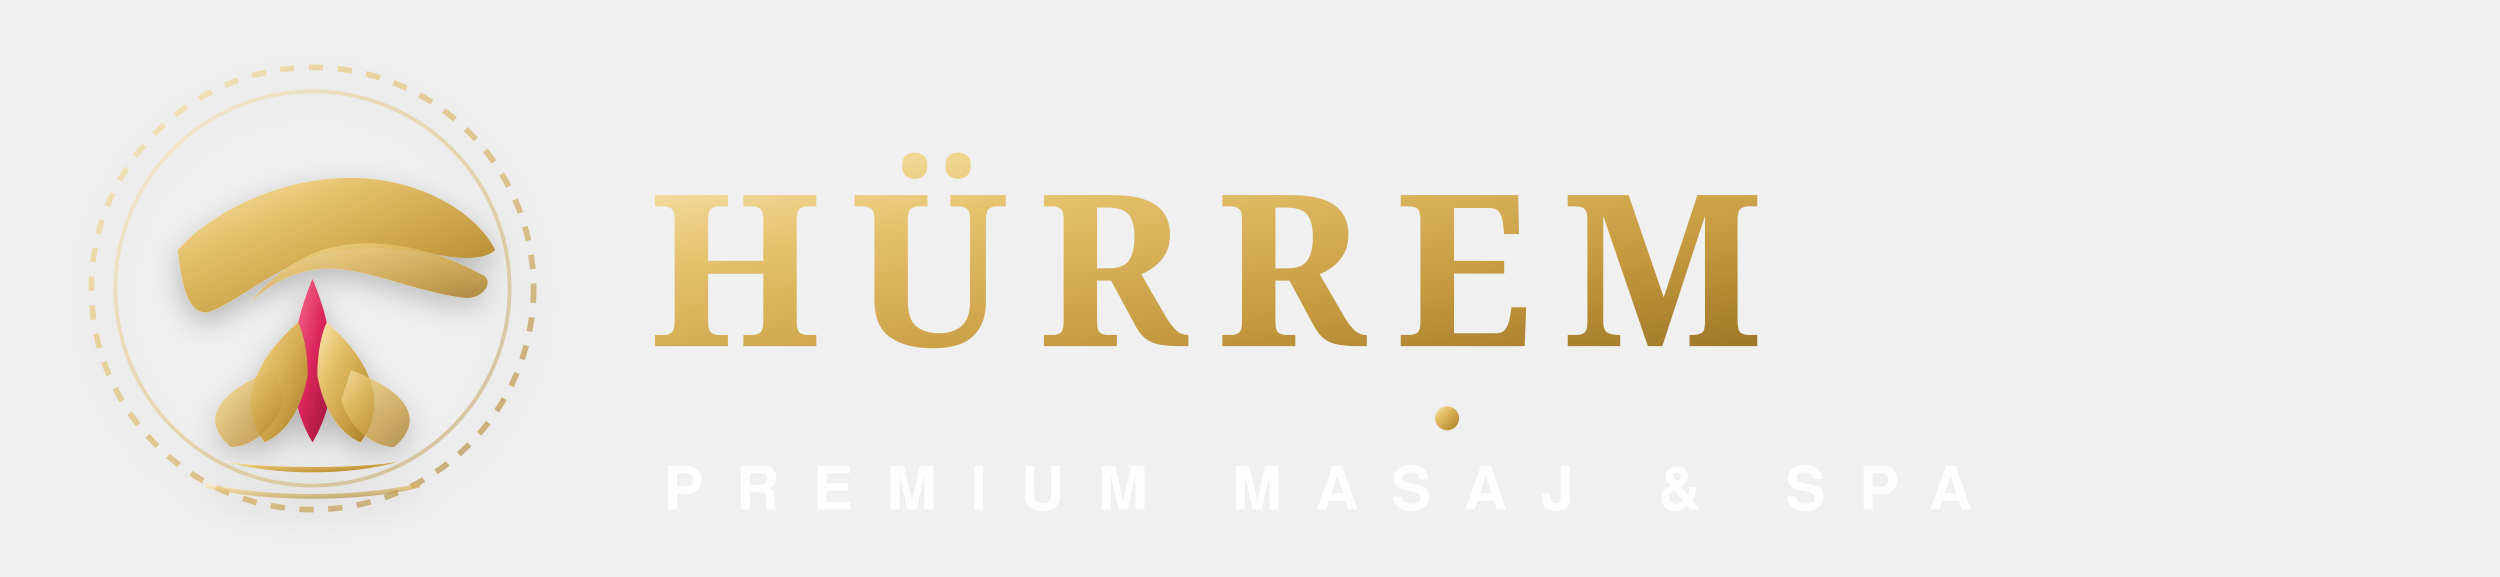
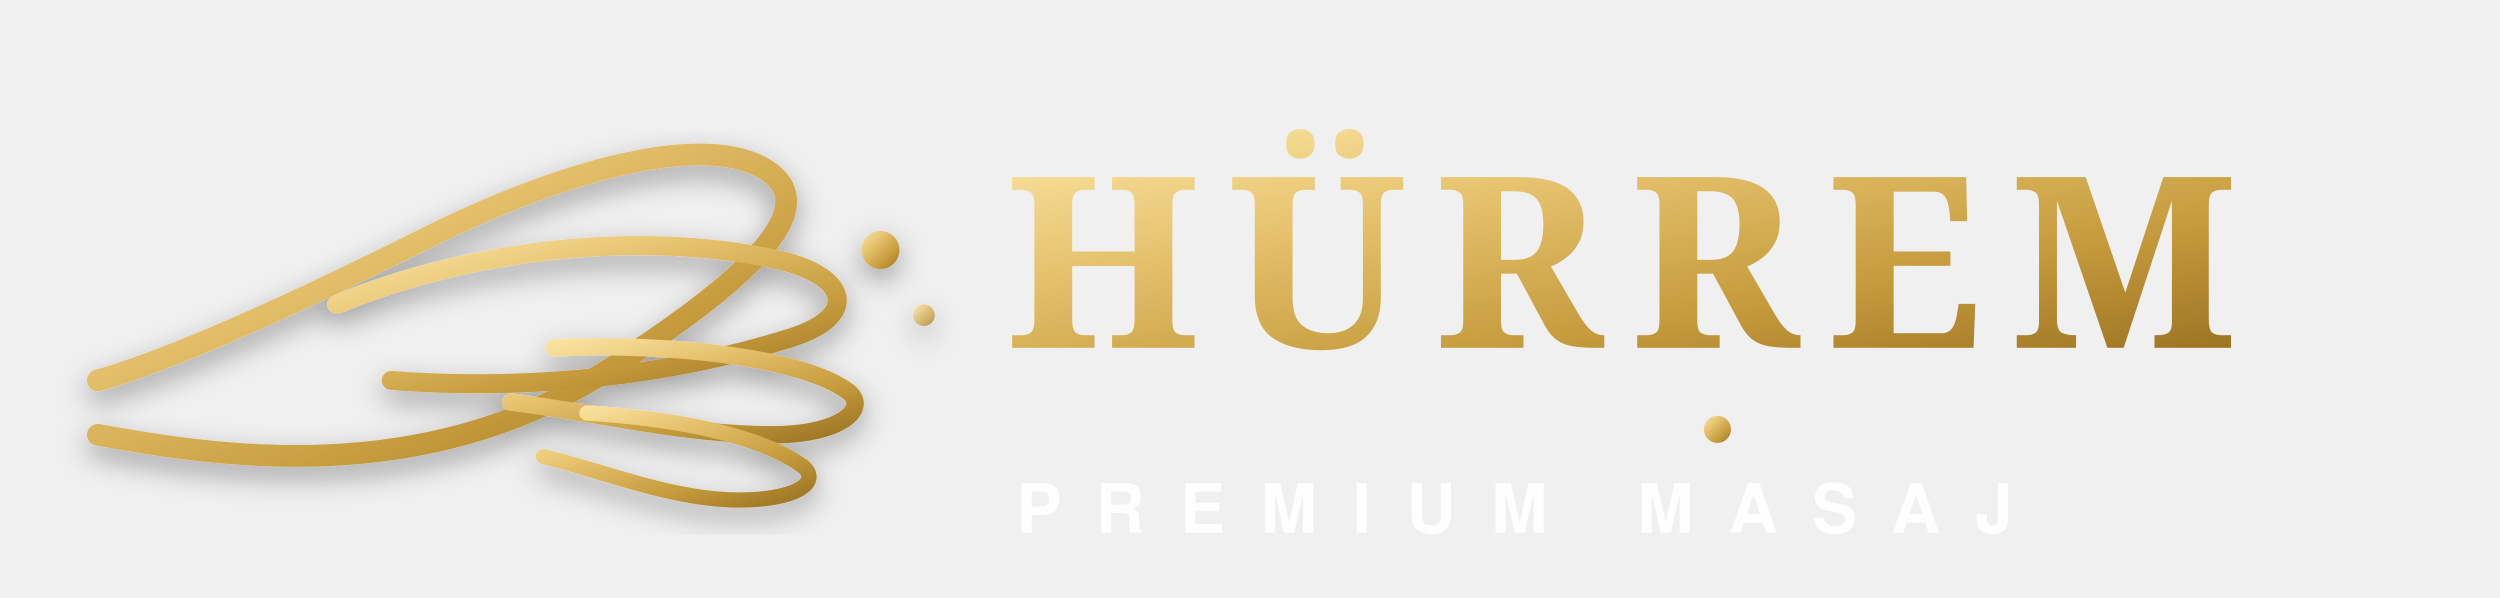
- <svg xmlns="http://www.w3.org/2000/svg" viewBox="0 0 520 120" fill="none">
+ <svg xmlns="http://www.w3.org/2000/svg" viewBox="0 0 460 110" fill="none">
  <defs>
-     <linearGradient id="goldGrad" x1="0%" y1="0%" x2="100%" y2="100%">
-       <stop offset="0%" stop-color="#F9E8B2" />
-       <stop offset="30%" stop-color="#E5C16C" />
-       <stop offset="70%" stop-color="#C59A3F" />
-       <stop offset="100%" stop-color="#9E7627" />
+     <linearGradient id="massageGoldLight" x1="0%" y1="0%" x2="100%" y2="100%">
+       <stop offset="0%" stop-color="#FCE7A6" />
+       <stop offset="35%" stop-color="#E5C16C" />
+       <stop offset="70%" stop-color="#C59B3C" />
+       <stop offset="100%" stop-color="#9C7423" />
    </linearGradient>
-     <linearGradient id="roseCore" x1="0%" y1="0%" x2="100%" y2="100%">
-       <stop offset="0%" stop-color="#FF7597" />
-       <stop offset="50%" stop-color="#D9265B" />
-       <stop offset="100%" stop-color="#941238" />
-     </linearGradient>
-     <filter id="subtleGlow" x="-20%" y="-20%" width="140%" height="140%">
-       <feDropShadow dx="0" dy="2" stdDeviation="3" flood-color="#000000" flood-opacity="0.25" />
+     <filter id="massageGlow" x="-10%" y="-10%" width="120%" height="120%">
+       <feDropShadow dx="0" dy="2" stdDeviation="2.5" flood-color="#000000" flood-opacity="0.35" />
    </filter>
  </defs>
-   <g transform="translate(15, 10)" filter="url(#subtleGlow)">
-     <circle cx="50" cy="50" r="46" stroke="url(#goldGrad)" stroke-width="1.2" stroke-dasharray="3 3" opacity="0.6" />
-     <circle cx="50" cy="50" r="41" stroke="url(#goldGrad)" stroke-width="0.8" opacity="0.4" />
-     <path d="M 22 42 C 28 35, 42 27, 58 27 C 72 27, 84 34, 88 42 C 86 44, 81 44, 76 43 C 66 41, 54 41, 46 45 C 38 49, 32 54, 28 55 C 25 55, 23 52, 22 42 Z" fill="url(#goldGrad)" />
-     <path d="M 52 42 C 62 39, 74 41, 85 47 C 88 48, 86 52, 82 52 C 73 51, 64 47, 56 46 C 48 45, 41 49, 37 53 C 41 48, 46 44, 52 42 Z" fill="url(#goldGrad)" opacity="0.85" />
-     <path d="M 50 48 C 45 60, 44 72, 50 82 C 56 72, 55 60, 50 48 Z" fill="url(#roseCore)" />
-     <path d="M 50 52 L 50 78" stroke="url(#goldGrad)" stroke-width="1.2" stroke-linecap="round" />
-     <path d="M 47 57 C 38 65, 34 74, 40 82 C 45 80, 48 74, 49 68 C 49 63, 48 59, 47 57 Z" fill="url(#goldGrad)" />
-     <path d="M 53 57 C 62 65, 66 74, 60 82 C 55 80, 52 74, 51 68 C 51 63, 52 59, 53 57 Z" fill="url(#goldGrad)" />
-     <path d="M 42 67 C 31 71, 26 77, 33 83 C 38 83, 43 78, 44 73 Z" fill="url(#goldGrad)" opacity="0.75" />
-     <path d="M 58 67 C 69 71, 74 77, 67 83 C 62 83, 57 78, 56 73 Z" fill="url(#goldGrad)" opacity="0.75" />
-     <path d="M 32 86 C 42 89, 58 89, 68 86 C 60 87.5, 40 87.5, 32 86 Z" fill="url(#goldGrad)" />
-     <path d="M 28 91 C 40 94, 60 94, 72 91" stroke="url(#goldGrad)" stroke-width="1" stroke-linecap="round" opacity="0.6" />
+   <g transform="translate(10, 8)" filter="url(#massageGlow)">
+     <path d="M 8 72 C 30 76, 68 82, 102 60 C 122 47, 142 32, 132 24 C 122 16, 96 22, 68 36 C 44 48, 22 58, 8 62" stroke="url(#massageGoldLight)" stroke-width="4" stroke-linecap="round" stroke-linejoin="round" />
+     <path d="M 52 48 C 76 38, 108 34, 134 40 C 146 43, 148 50, 136 54 C 114 61, 88 64, 62 62" stroke="url(#massageGoldLight)" stroke-width="3.5" stroke-linecap="round" stroke-linejoin="round" />
+     <path d="M 92 56 C 114 55, 138 58, 146 64 C 150 67, 145 72, 132 72 C 116 72, 100 68, 84 66" stroke="url(#massageGoldLight)" stroke-width="3.2" stroke-linecap="round" stroke-linejoin="round" />
+     <path d="M 98 68 C 114 69, 130 72, 138 78 C 141 81, 136 84, 126 84 C 114 84, 102 79, 90 76" stroke="url(#massageGoldLight)" stroke-width="2.8" stroke-linecap="round" stroke-linejoin="round" />
+     <circle cx="152" cy="38" r="3.5" fill="url(#massageGoldLight)" />
+     <circle cx="160" cy="50" r="2" fill="url(#massageGoldLight)" opacity="0.75" />
  </g>
-   <g transform="translate(135, 20)">
-     <text x="0" y="52" font-family="'Playfair Display', 'Cinzel', 'Georgia', serif" font-size="44" font-weight="700" letter-spacing="6" fill="url(#goldGrad)">
+   <g transform="translate(185, 12)">
+     <text x="0" y="52" font-family="'Playfair Display', 'Cinzel', 'Georgia', serif" font-size="44" font-weight="800" letter-spacing="5" fill="url(#massageGoldLight)">
      HÜRREM
    </text>
-     <line x1="2" y1="67" x2="330" y2="67" stroke="url(#goldGrad)" stroke-width="1" stroke-opacity="0.45" />
-     <circle cx="166" cy="67" r="2.5" fill="url(#goldGrad)" />
-     <text x="3" y="86" font-family="'Manrope', 'Montserrat', 'Helvetica', sans-serif" font-size="12.5" font-weight="700" letter-spacing="7" fill="#FFFFFF" opacity="0.9">
-       PREMIUM MASAJ &amp; SPA
+     <line x1="2" y1="67" x2="260" y2="67" stroke="url(#massageGoldLight)" stroke-width="1.2" stroke-opacity="0.5" />
+     <circle cx="131" cy="67" r="2.5" fill="url(#massageGoldLight)" />
+     <text x="2" y="86" font-family="'Manrope', 'Montserrat', 'Helvetica', sans-serif" font-size="12.5" font-weight="800" letter-spacing="6.5" fill="#FFFFFF" opacity="0.95">
+       PREMIUM MASAJ
    </text>
  </g>
</svg>
